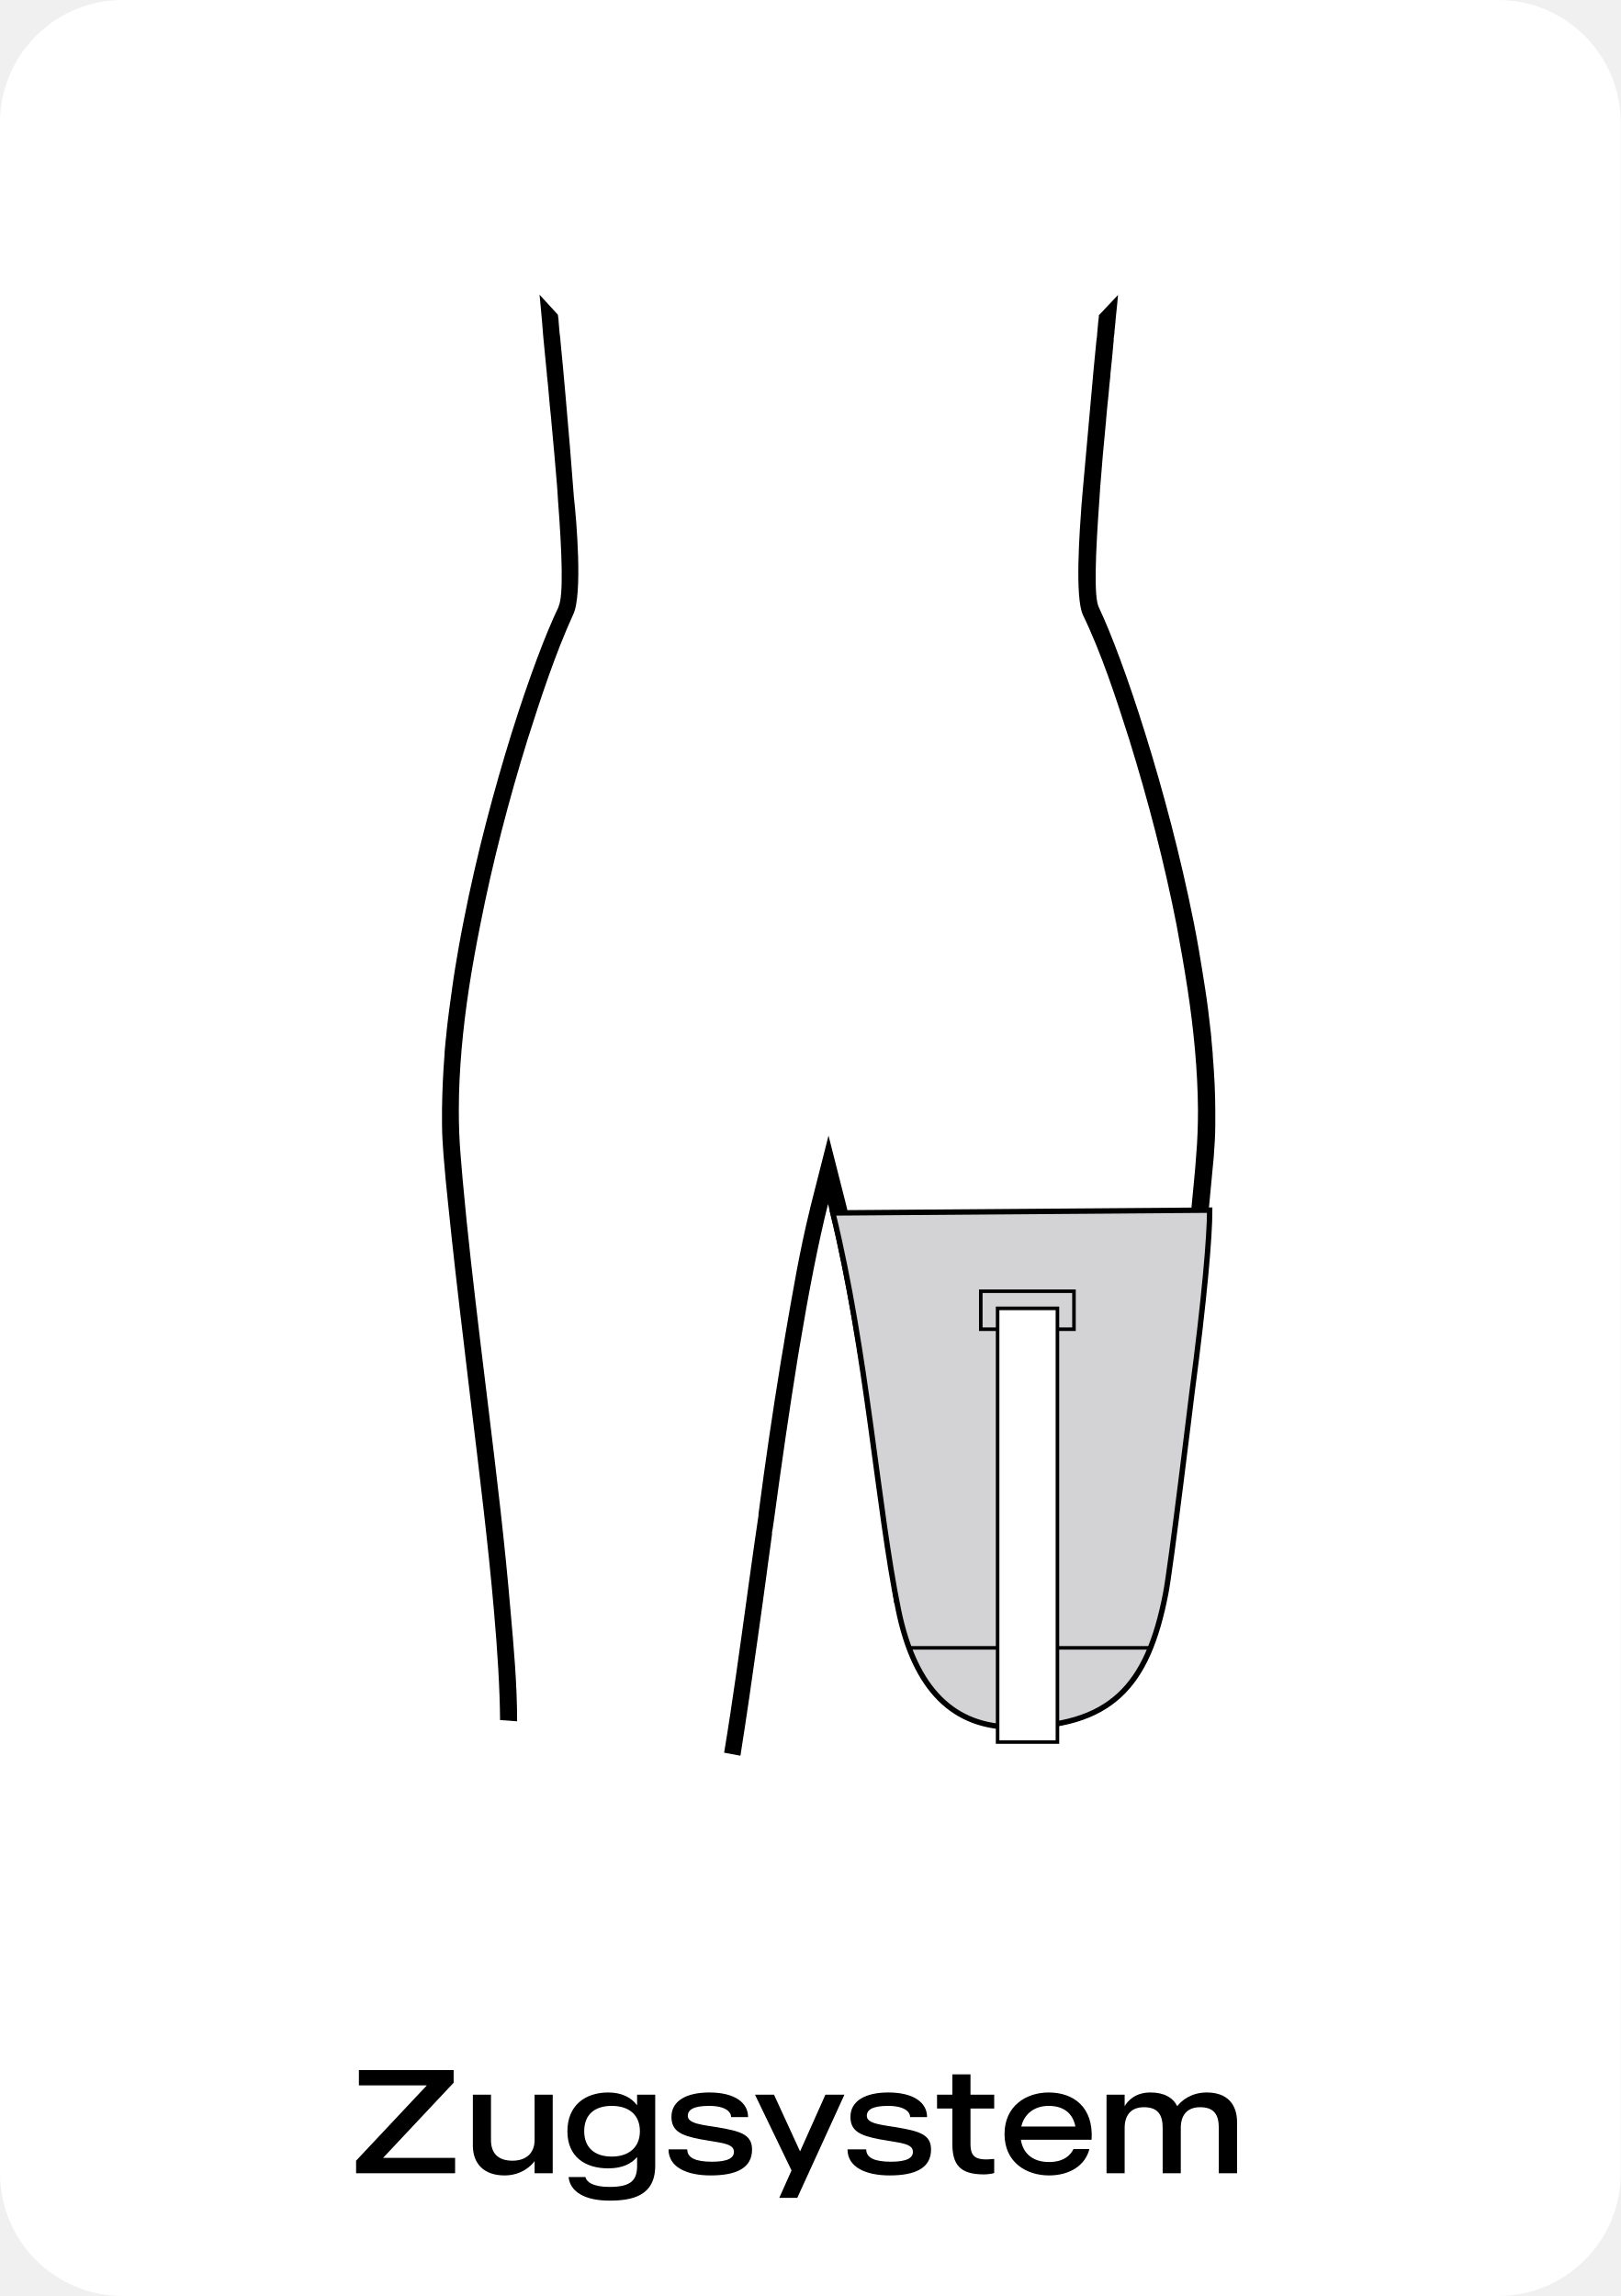
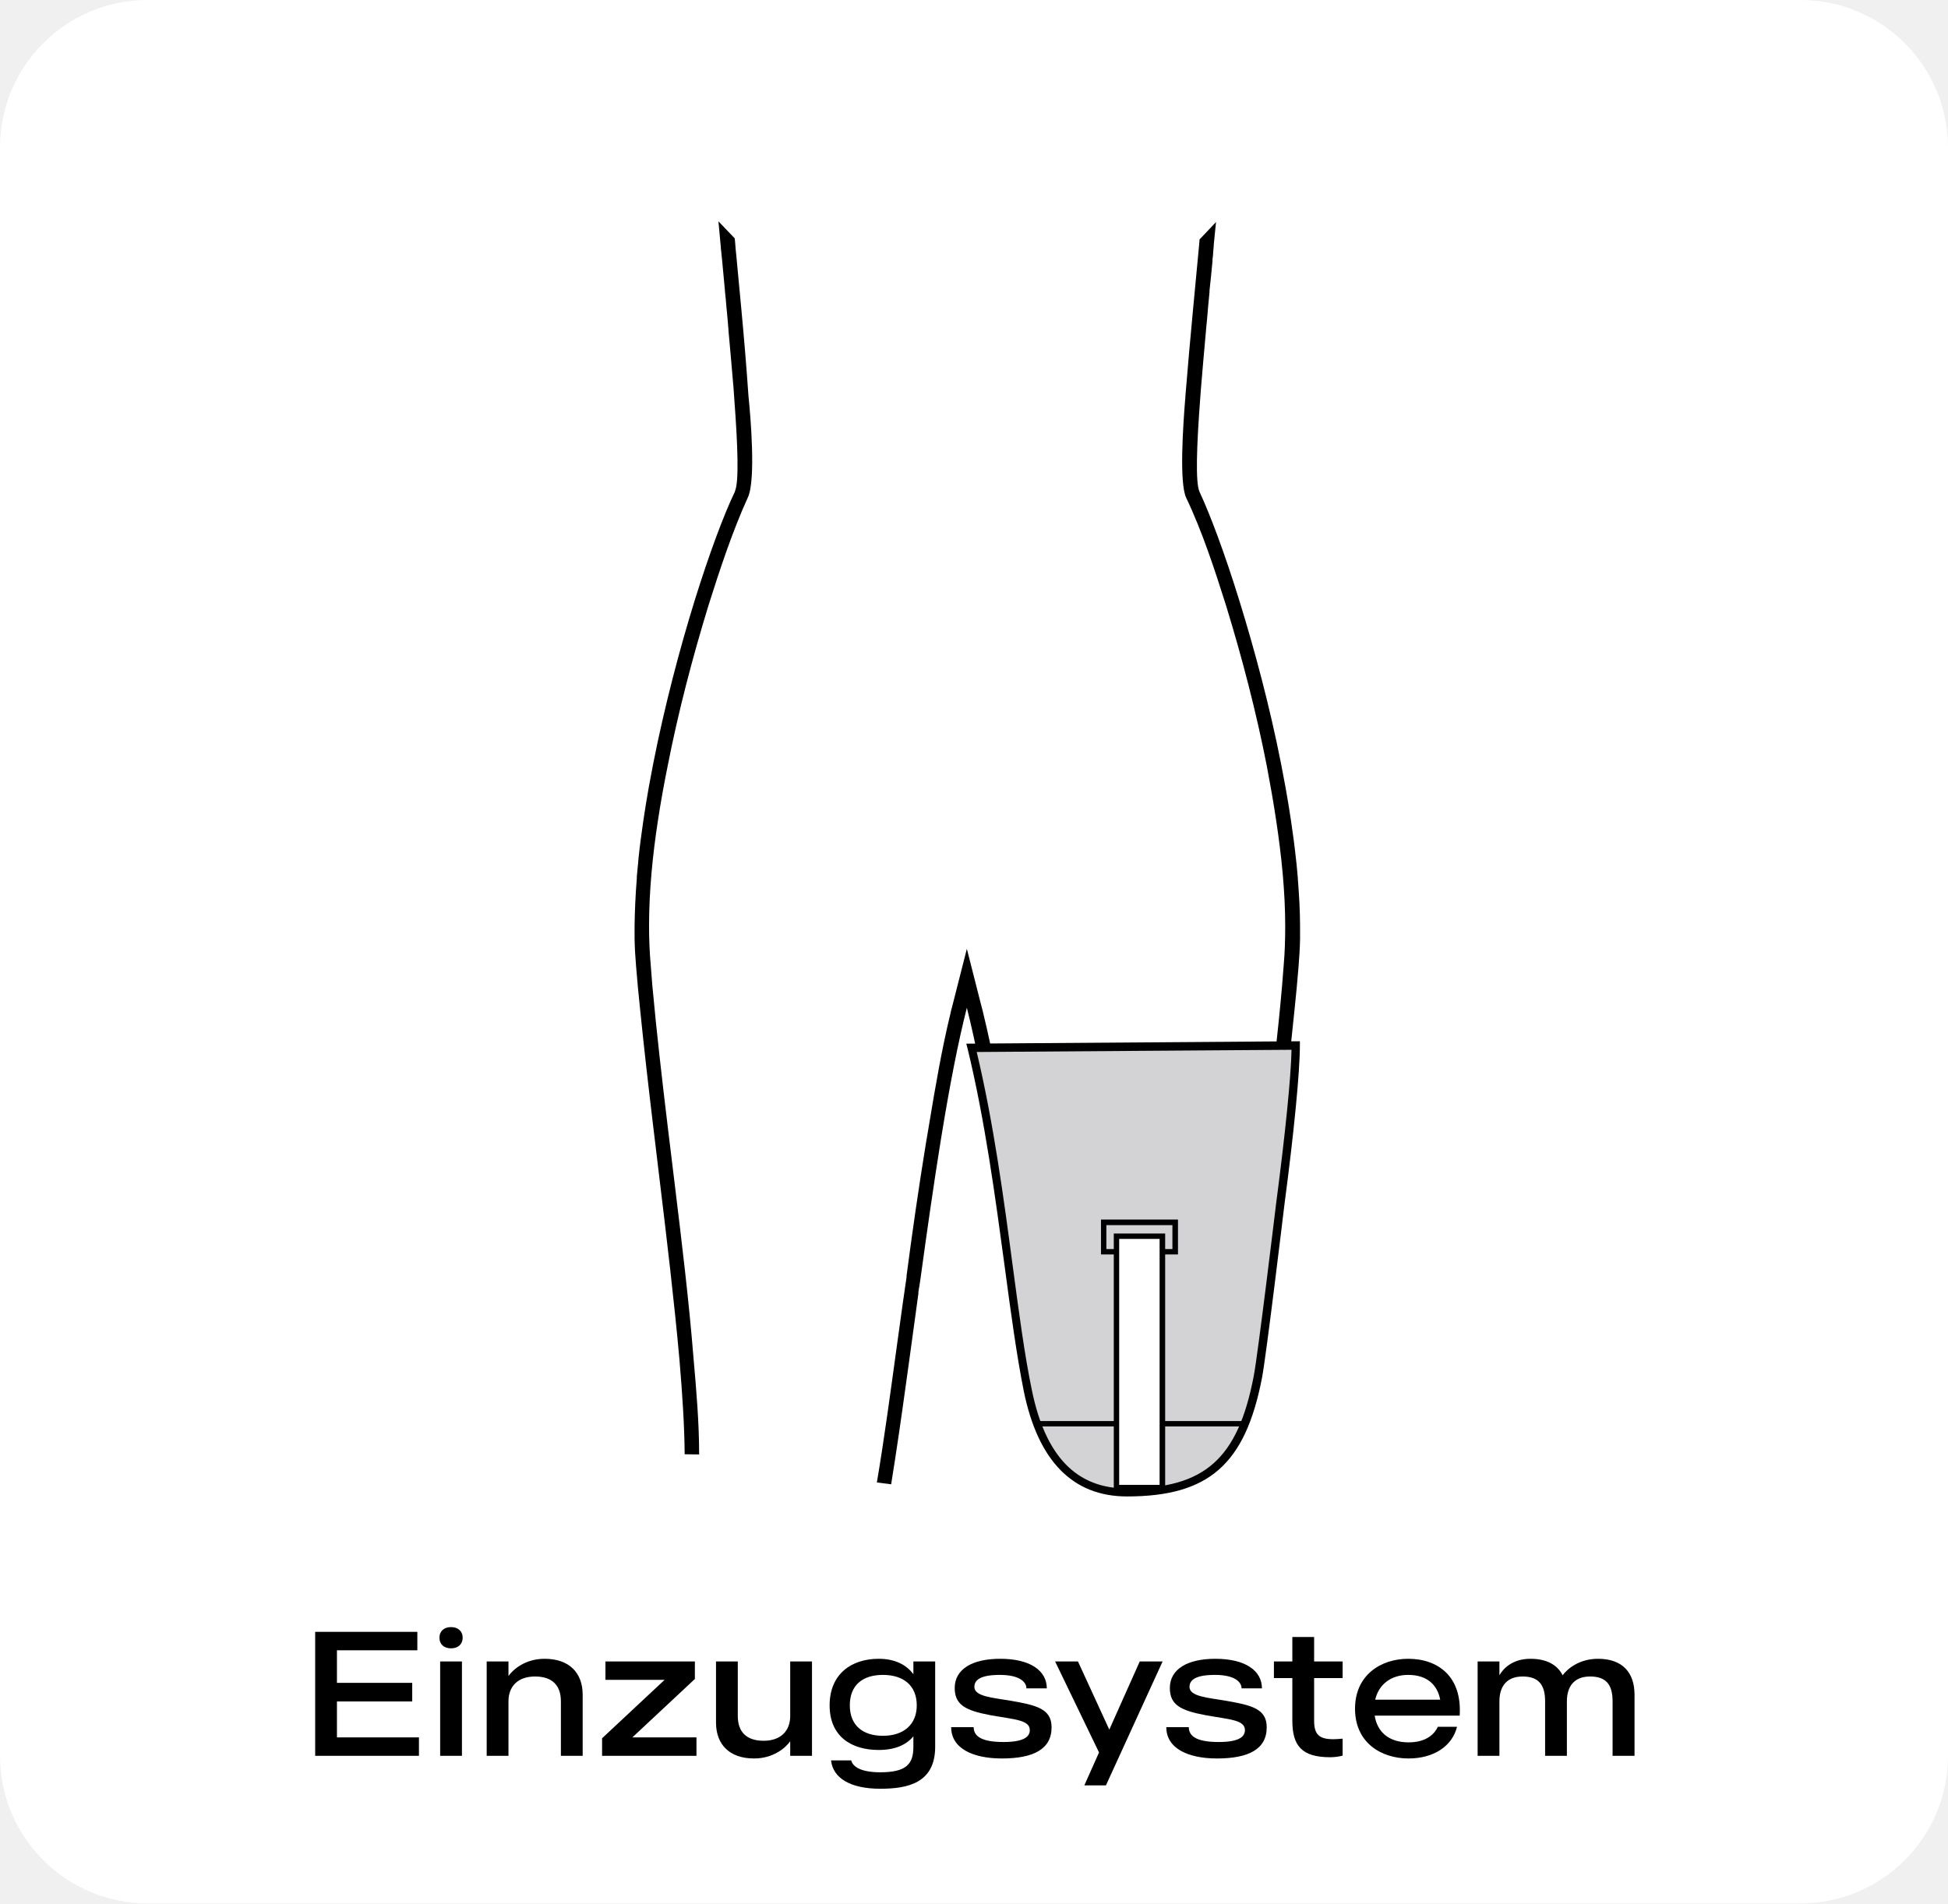
- <svg xmlns="http://www.w3.org/2000/svg" width="132" height="187" viewBox="0 0 132 187" fill="none">
-   <rect width="132" height="187" rx="10" fill="white" />
-   <path d="M31.198 175.752H37.066V177H29.002V175.98L34.762 169.848H29.23V168.6H36.946V169.632L31.198 175.752ZM43.54 170.604H45.016V177H43.54V176.016C43.24 176.436 42.424 177.18 41.092 177.18C39.424 177.18 38.512 176.232 38.512 174.744V170.604H39.988V174.3C39.988 175.38 40.576 175.98 41.74 175.98C42.904 175.98 43.54 175.308 43.54 174.3V170.604ZM51.888 170.604H53.364V176.388C53.364 178.86 51.48 179.232 49.644 179.232C47.64 179.232 46.44 178.524 46.308 177.312H47.676C47.772 177.696 48.252 178.116 49.644 178.116C51.432 178.116 51.888 177.54 51.888 176.388V175.68C51.42 176.244 50.664 176.604 49.536 176.604C47.676 176.604 46.212 175.68 46.212 173.58C46.212 171.468 47.676 170.424 49.536 170.424C50.664 170.424 51.42 170.844 51.888 171.468V170.604ZM49.824 175.644C51.204 175.644 52.116 174.9 52.116 173.58C52.116 172.248 51.228 171.516 49.824 171.516C48.432 171.516 47.58 172.224 47.58 173.58C47.58 174.924 48.444 175.644 49.824 175.644ZM58.419 173.256C60.231 173.568 61.251 173.808 61.251 175.068C61.251 176.556 60.015 177.18 57.879 177.18C55.935 177.18 54.447 176.508 54.447 175.056H55.971C55.971 175.752 56.655 176.064 57.999 176.064C59.307 176.064 59.775 175.74 59.775 175.26C59.775 174.552 58.707 174.54 57.075 174.24C55.419 173.928 54.687 173.544 54.687 172.404C54.687 171.12 55.887 170.424 57.771 170.424C59.823 170.424 60.927 171.24 60.927 172.428H59.547C59.547 172.02 59.115 171.516 57.747 171.516C56.463 171.516 56.019 171.84 56.019 172.332C56.019 172.98 57.279 173.064 58.419 173.256ZM67.226 170.604H68.774L64.934 179.004H63.47L64.466 176.772L61.49 170.604H63.038L65.162 175.224L67.226 170.604ZM72.997 173.256C74.809 173.568 75.829 173.808 75.829 175.068C75.829 176.556 74.593 177.18 72.457 177.18C70.513 177.18 69.025 176.508 69.025 175.056H70.549C70.549 175.752 71.233 176.064 72.577 176.064C73.885 176.064 74.353 175.74 74.353 175.26C74.353 174.552 73.285 174.54 71.653 174.24C69.997 173.928 69.265 173.544 69.265 172.404C69.265 171.12 70.465 170.424 72.349 170.424C74.401 170.424 75.505 171.24 75.505 172.428H74.125C74.125 172.02 73.693 171.516 72.325 171.516C71.041 171.516 70.597 171.84 70.597 172.332C70.597 172.98 71.857 173.064 72.997 173.256ZM80.973 171.732H79.041V174.612C79.041 175.692 79.473 175.992 80.973 175.836V176.988C80.757 177.048 80.433 177.096 80.133 177.096C78.189 177.096 77.565 176.304 77.565 174.612V171.732H76.317V170.604H77.565V168.948H79.041V170.604H80.973V171.732ZM85.413 170.424C87.441 170.424 89.073 171.624 88.905 174.276H83.145C83.313 175.368 84.093 176.088 85.437 176.088C86.685 176.088 87.213 175.488 87.429 175.032H88.725C88.401 176.34 87.153 177.18 85.437 177.18C83.613 177.18 81.813 176.136 81.813 173.808C81.813 171.516 83.577 170.424 85.413 170.424ZM83.181 173.196H87.585C87.393 172.188 86.697 171.516 85.413 171.516C84.225 171.516 83.409 172.188 83.181 173.196ZM98.281 170.424C99.949 170.424 100.753 171.372 100.753 172.86V177H99.265V173.304C99.265 172.224 98.869 171.624 97.741 171.624C96.625 171.624 96.169 172.344 96.169 173.304V177H94.693V173.304C94.693 172.224 94.285 171.624 93.169 171.624C92.053 171.624 91.597 172.344 91.597 173.304V177H90.121V170.604H91.597V171.54C91.837 171.12 92.449 170.424 93.697 170.424C94.801 170.424 95.521 170.832 95.881 171.54C96.205 171.108 96.997 170.424 98.281 170.424Z" fill="black" />
-   <g clip-path="url(#clip0_9399_4560)">
-     <rect width="63" height="119" transform="translate(36 24)" fill="white" />
-     <path fill-rule="evenodd" clip-rule="evenodd" d="M60.304 142.997C60.781 139.985 61.258 136.705 61.735 133.28C61.963 131.609 62.212 129.917 62.44 128.184L62.523 127.544C62.648 126.698 62.751 125.832 62.876 124.965V124.8C62.959 124.408 63 123.996 63.062 123.604C63.664 119.148 64.306 114.732 64.97 110.606C65.012 110.317 65.074 110.029 65.115 109.74C65.841 105.387 66.608 101.384 67.438 98.063C68.288 101.384 69.055 105.387 69.781 109.76C69.823 110.029 69.864 110.317 69.926 110.606C70.611 114.753 71.233 119.189 71.855 123.604C71.917 124.016 71.959 124.408 72.021 124.821V124.965C72.166 125.811 72.27 126.637 72.394 127.462L72.519 128.349C72.622 129.092 72.726 129.834 72.83 130.577H74.24C74.198 130.33 74.177 130.103 74.136 129.855C74.053 129.298 73.991 128.741 73.908 128.163C73.68 126.575 73.472 124.986 73.244 123.398V123.274C72.684 119.148 72.104 115.021 71.419 110.854C71.337 110.4 71.274 109.946 71.191 109.513C70.569 105.84 69.885 102.106 68.993 98.475V98.455C68.931 98.207 68.869 97.959 68.806 97.712L67.479 92.492L66.152 97.712C66.09 97.959 66.028 98.207 65.966 98.455V98.475C65.115 101.9 64.535 105.407 63.933 108.873C63.892 109.08 63.871 109.286 63.83 109.513C63.747 109.967 63.684 110.4 63.602 110.854C62.917 115.042 62.316 119.168 61.777 123.294V123.418C61.528 125.069 61.3 126.719 61.072 128.349C61.009 128.844 60.926 129.339 60.864 129.855C60.263 134.188 59.682 138.499 58.977 142.749" fill="black" />
-     <path fill-rule="evenodd" clip-rule="evenodd" d="M89.502 25.63C89.502 25.836 89.461 26.043 89.44 26.269C89.419 26.579 89.378 26.888 89.357 27.198C89.357 27.384 89.316 27.569 89.295 27.755C89.15 29.24 89.005 30.705 88.88 32.191C88.631 34.955 88.382 37.72 88.134 40.505C88.134 40.649 88.113 40.814 88.092 41C87.926 43.269 87.532 48.633 88.196 50.078C89.73 53.255 90.912 56.907 91.97 60.228C93.505 65.18 94.832 70.275 95.827 75.351C96.138 77.022 96.449 78.775 96.719 80.55C97.217 83.809 97.548 87.172 97.569 90.411C97.569 91.649 97.528 92.887 97.424 94.084C97.382 94.744 97.32 95.404 97.258 96.064C96.864 100.479 96.346 104.853 95.827 109.206C95.599 111.208 95.35 113.229 95.101 115.231C94.479 120.347 93.836 125.484 93.359 130.601H94.79C95.246 125.464 95.952 119.687 96.677 113.766C96.864 112.301 97.03 110.836 97.217 109.371C97.673 105.596 98.108 101.8 98.482 98.148C98.606 96.807 98.73 95.507 98.855 94.207C98.917 93.362 98.979 92.495 98.979 91.608C98.979 91.216 98.979 90.803 98.979 90.411C98.979 88.988 98.896 87.482 98.772 85.955V85.852C98.73 85.46 98.71 85.089 98.668 84.697C98.668 84.552 98.647 84.408 98.627 84.243C98.627 84.181 98.627 84.119 98.606 84.036C98.482 82.881 98.336 81.684 98.15 80.508C97.984 79.456 97.818 78.383 97.631 77.311C97.507 76.568 97.362 75.825 97.217 75.082C96.138 69.677 94.707 64.334 93.297 59.816C91.887 55.277 90.498 51.584 89.482 49.438C89.088 48.592 89.212 45.229 89.544 40.629C89.564 40.298 89.585 39.989 89.606 39.68C89.73 38.008 89.896 36.172 90.083 34.254V34.212C90.145 33.511 90.207 32.809 90.29 32.087C90.332 31.592 90.373 31.097 90.436 30.602V30.478C90.539 29.57 90.622 28.642 90.705 27.714V27.569L90.767 27.115V27.074V27.012L90.85 26.187V26.125C90.933 25.424 91.058 24.021 91.058 24.021L89.523 25.651L89.502 25.63ZM42.117 140.194C42.117 137.223 41.848 134.17 41.578 131.178C41.122 125.732 40.459 120.265 39.795 114.818C39.567 112.941 39.339 111.084 39.111 109.206C38.592 104.853 38.074 100.479 37.68 96.064C37.617 95.404 37.576 94.744 37.514 94.084C37.41 92.887 37.369 91.67 37.369 90.411C37.369 87.152 37.7 83.748 38.198 80.467C38.468 78.714 38.779 77.001 39.111 75.351C40.106 70.275 41.433 65.18 42.968 60.228C44.025 56.907 45.228 53.234 46.68 50.057C47.468 48.468 46.949 42.32 46.742 40.505C46.535 37.74 46.306 34.976 46.058 32.211C45.933 30.726 45.788 29.22 45.643 27.734C45.643 27.549 45.601 27.363 45.581 27.177C45.56 26.847 45.518 26.538 45.498 26.207C45.498 26.022 45.456 25.816 45.435 25.63L43.942 24C43.942 24 44.108 25.651 44.17 26.455V26.517L44.212 26.971V27.033L44.254 27.507C44.357 28.518 44.44 29.509 44.544 30.499V30.561C44.606 31.056 44.648 31.551 44.689 32.026C44.751 32.748 44.813 33.47 44.896 34.171V34.233C45.083 36.131 45.228 37.947 45.373 39.618C45.394 39.927 45.415 40.257 45.435 40.546V40.587C45.788 45.188 45.892 48.53 45.498 49.376V49.417C44.461 51.563 43.071 55.235 41.661 59.733C40.251 64.272 38.82 69.595 37.763 75C37.617 75.743 37.472 76.485 37.348 77.207C37.161 78.28 36.975 79.374 36.83 80.447C36.664 81.643 36.498 82.819 36.373 83.995C36.373 84.057 36.373 84.14 36.352 84.201C36.352 84.325 36.332 84.449 36.311 84.593C36.27 84.965 36.249 85.336 36.207 85.707V85.79V85.852C36.083 87.379 36.021 88.885 36 90.308C36 90.721 36 91.113 36 91.525C36 92.413 36.062 93.258 36.124 94.104C36.228 95.404 36.352 96.725 36.498 98.066C36.871 101.717 37.306 105.513 37.763 109.289C37.929 110.754 38.115 112.218 38.281 113.663C39.028 119.852 39.774 125.876 40.23 131.199C40.521 134.5 40.707 137.512 40.728 140.091" fill="black" />
-     <path d="M67.832 98.789C70.611 110.137 71.482 122.866 73.162 131.077C74.51 137.7 77.745 140.671 82.535 140.671C90.457 140.671 93.463 137.39 94.936 129.798C95.35 127.714 97.072 113.479 97.072 113.479C98.109 105.68 98.523 100.687 98.523 98.562L67.832 98.789Z" fill="#D3D3D5" stroke="black" stroke-width="0.44" stroke-miterlimit="10" />
-     <path d="M74.157 134.211H93.712" stroke="black" stroke-width="0.29" stroke-miterlimit="10" />
-     <path d="M87.47 105.164H79.88V108.259H87.47V105.164Z" stroke="black" stroke-width="0.29" stroke-miterlimit="10" />
-     <path d="M86.122 106.562H81.249V141.883H86.122V106.562Z" fill="white" stroke="black" stroke-width="0.29" stroke-miterlimit="10" />
-   </g>
-   <defs>
-     <clipPath id="clip0_9399_4560">
-       <rect width="63" height="119" fill="white" transform="translate(36 24)" />
-     </clipPath>
-   </defs>
+ <svg xmlns="http://www.w3.org/2000/svg" width="132" height="129" viewBox="0 0 132 129" fill="none">
+   <rect width="132" height="129" rx="10" fill="white" />
+   <path d="M28.389 117.752V119H21.357V110.6H28.28V111.848H22.832V114.056H27.933V115.316H22.832V117.752H28.389ZM29.826 119V112.604H31.302V119H29.826ZM30.558 111.716C30.102 111.716 29.778 111.452 29.778 110.996C29.778 110.54 30.102 110.276 30.558 110.276C31.026 110.276 31.35 110.54 31.35 110.996C31.35 111.452 31.026 111.716 30.558 111.716ZM36.903 112.424C38.571 112.424 39.483 113.372 39.483 114.86V119H38.007V115.304C38.007 114.224 37.419 113.624 36.255 113.624C35.091 113.624 34.455 114.296 34.455 115.304V119H32.979V112.604H34.455V113.588C34.755 113.168 35.571 112.424 36.903 112.424ZM42.85 117.752H47.194V119H40.798V117.812L45.034 113.852H41.026V112.604H47.086V113.792L42.85 117.752ZM53.546 112.604H55.022V119H53.546V118.016C53.246 118.436 52.43 119.18 51.098 119.18C49.43 119.18 48.518 118.232 48.518 116.744V112.604H49.994V116.3C49.994 117.38 50.582 117.98 51.746 117.98C52.91 117.98 53.546 117.308 53.546 116.3V112.604ZM61.893 112.604H63.369V118.388C63.369 120.86 61.485 121.232 59.649 121.232C57.645 121.232 56.445 120.524 56.313 119.312H57.681C57.777 119.696 58.257 120.116 59.649 120.116C61.437 120.116 61.893 119.54 61.893 118.388V117.68C61.425 118.244 60.669 118.604 59.541 118.604C57.681 118.604 56.217 117.68 56.217 115.58C56.217 113.468 57.681 112.424 59.541 112.424C60.669 112.424 61.425 112.844 61.893 113.468V112.604ZM59.829 117.644C61.209 117.644 62.121 116.9 62.121 115.58C62.121 114.248 61.233 113.516 59.829 113.516C58.437 113.516 57.585 114.224 57.585 115.58C57.585 116.924 58.449 117.644 59.829 117.644ZM68.425 115.256C70.237 115.568 71.257 115.808 71.257 117.068C71.257 118.556 70.021 119.18 67.885 119.18C65.941 119.18 64.453 118.508 64.453 117.056H65.977C65.977 117.752 66.661 118.064 68.005 118.064C69.313 118.064 69.781 117.74 69.781 117.26C69.781 116.552 68.713 116.54 67.081 116.24C65.425 115.928 64.693 115.544 64.693 114.404C64.693 113.12 65.893 112.424 67.777 112.424C69.829 112.424 70.933 113.24 70.933 114.428H69.553C69.553 114.02 69.121 113.516 67.753 113.516C66.469 113.516 66.025 113.84 66.025 114.332C66.025 114.98 67.285 115.064 68.425 115.256ZM77.232 112.604H78.78L74.94 121.004H73.476L74.472 118.772L71.496 112.604H73.044L75.168 117.224L77.232 112.604ZM83.003 115.256C84.815 115.568 85.835 115.808 85.835 117.068C85.835 118.556 84.599 119.18 82.463 119.18C80.519 119.18 79.031 118.508 79.031 117.056H80.555C80.555 117.752 81.239 118.064 82.583 118.064C83.891 118.064 84.359 117.74 84.359 117.26C84.359 116.552 83.291 116.54 81.659 116.24C80.003 115.928 79.271 115.544 79.271 114.404C79.271 113.12 80.471 112.424 82.355 112.424C84.407 112.424 85.511 113.24 85.511 114.428H84.131C84.131 114.02 83.699 113.516 82.331 113.516C81.047 113.516 80.603 113.84 80.603 114.332C80.603 114.98 81.863 115.064 83.003 115.256ZM90.979 113.732H89.047V116.612C89.047 117.692 89.479 117.992 90.979 117.836V118.988C90.763 119.048 90.439 119.096 90.139 119.096C88.195 119.096 87.571 118.304 87.571 116.612V113.732H86.323V112.604H87.571V110.948H89.047V112.604H90.979V113.732ZM95.419 112.424C97.447 112.424 99.079 113.624 98.911 116.276H93.151C93.319 117.368 94.099 118.088 95.443 118.088C96.691 118.088 97.219 117.488 97.435 117.032H98.731C98.407 118.34 97.159 119.18 95.443 119.18C93.619 119.18 91.819 118.136 91.819 115.808C91.819 113.516 93.583 112.424 95.419 112.424ZM93.187 115.196H97.591C97.399 114.188 96.703 113.516 95.419 113.516C94.231 113.516 93.415 114.188 93.187 115.196ZM108.287 112.424C109.955 112.424 110.759 113.372 110.759 114.86V119H109.271V115.304C109.271 114.224 108.875 113.624 107.747 113.624C106.631 113.624 106.175 114.344 106.175 115.304V119H104.699V115.304C104.699 114.224 104.291 113.624 103.175 113.624C102.059 113.624 101.603 114.344 101.603 115.304V119H100.127V112.604H101.603V113.54C101.843 113.12 102.455 112.424 103.703 112.424C104.807 112.424 105.527 112.832 105.887 113.54C106.211 113.108 107.003 112.424 108.287 112.424Z" fill="black" />
+   <path fill-rule="evenodd" clip-rule="evenodd" d="M60.386 100.598C60.739 98.424 61.078 96.06 61.417 93.609C61.581 92.402 61.757 91.182 61.92 89.95L61.983 89.498C62.071 88.882 62.147 88.266 62.234 87.65V87.537C62.285 87.248 62.335 86.958 62.373 86.669C62.813 83.463 63.265 80.283 63.743 77.316C63.781 77.102 63.806 76.901 63.844 76.7C64.359 73.57 64.912 70.678 65.516 68.302C66.119 70.691 66.672 73.57 67.188 76.713C67.225 76.914 67.251 77.115 67.288 77.316C67.766 80.296 68.231 83.489 68.671 86.669C68.709 86.971 68.746 87.26 68.784 87.537V87.65C68.885 88.253 68.96 88.857 69.048 89.448L69.136 90.089C69.212 90.629 69.287 91.157 69.362 91.685H70.368C70.343 91.509 70.318 91.346 70.293 91.17C70.242 90.767 70.18 90.365 70.129 89.963C69.978 88.819 69.815 87.675 69.652 86.543V86.456C69.262 83.489 68.835 80.522 68.344 77.517C68.294 77.19 68.244 76.876 68.181 76.549C67.741 73.909 67.251 71.219 66.609 68.604V68.591C66.559 68.415 66.521 68.24 66.471 68.064L65.516 64.305L64.56 68.064C64.51 68.24 64.472 68.415 64.422 68.591V68.617C63.819 71.081 63.391 73.608 62.976 76.097C62.951 76.248 62.926 76.398 62.901 76.549C62.85 76.876 62.788 77.19 62.737 77.517C62.247 80.522 61.82 83.501 61.43 86.468V86.556C61.254 87.738 61.09 88.919 60.927 90.114C60.877 90.478 60.827 90.83 60.776 91.195C60.349 94.3 59.934 97.418 59.419 100.473" fill="black" />
+   <path fill-rule="evenodd" clip-rule="evenodd" d="M81.293 16.144C81.28 16.295 81.267 16.446 81.255 16.597C81.23 16.823 81.217 17.037 81.192 17.263C81.179 17.401 81.167 17.539 81.154 17.665C81.054 18.734 80.953 19.79 80.853 20.858C80.664 22.845 80.488 24.843 80.325 26.842C80.325 26.943 80.312 27.056 80.299 27.194C80.174 28.829 79.897 32.688 80.375 33.731C81.469 36.019 82.323 38.647 83.078 41.035C84.171 44.593 85.127 48.264 85.843 51.922C86.07 53.129 86.296 54.386 86.485 55.669C86.837 58.007 87.088 60.433 87.088 62.759C87.088 63.651 87.063 64.544 86.987 65.399C86.95 65.877 86.912 66.354 86.874 66.832C86.598 70 86.221 73.143 85.856 76.286C85.68 77.731 85.504 79.177 85.328 80.623C84.875 84.306 84.423 87.99 84.083 91.686H85.102C85.441 87.99 85.931 83.829 86.447 79.579C86.573 78.523 86.698 77.467 86.824 76.411C87.151 73.683 87.465 70.968 87.729 68.341C87.83 67.385 87.918 66.43 87.993 65.499C88.043 64.896 88.081 64.267 88.094 63.639C88.094 63.35 88.094 63.061 88.094 62.771C88.094 61.741 88.031 60.672 87.943 59.566V59.503C87.918 59.226 87.893 58.95 87.867 58.673C87.867 58.573 87.842 58.459 87.83 58.359C87.83 58.309 87.83 58.258 87.817 58.221C87.729 57.378 87.616 56.536 87.49 55.681C87.377 54.914 87.251 54.147 87.113 53.381C87.013 52.853 86.912 52.312 86.811 51.784C86.045 47.887 85.014 44.053 84.008 40.797C83.002 37.528 81.997 34.863 81.28 33.329C81.003 32.726 81.079 30.312 81.33 26.981C81.343 26.742 81.368 26.528 81.381 26.302C81.481 25.095 81.594 23.775 81.72 22.405V22.379C81.77 21.877 81.821 21.374 81.858 20.858C81.896 20.506 81.921 20.142 81.959 19.79V19.689C82.034 19.035 82.097 18.369 82.16 17.703V17.602L82.198 17.275V17.25V17.213L82.248 16.622V16.571C82.298 16.069 82.399 15.05 82.399 15.05L81.293 16.219V16.144ZM47.375 98.575C47.375 96.425 47.186 94.238 46.998 92.088C46.683 88.166 46.206 84.243 45.728 80.321C45.565 78.976 45.401 77.631 45.238 76.286C44.861 73.143 44.496 70 44.207 66.832C44.169 66.354 44.131 65.877 44.094 65.399C44.018 64.544 43.981 63.664 43.981 62.759C43.981 60.408 44.219 57.969 44.584 55.606C44.773 54.349 44.999 53.117 45.238 51.935C45.954 48.277 46.91 44.618 48.003 41.048C48.758 38.659 49.625 36.019 50.669 33.731C51.234 32.587 50.857 28.175 50.719 26.855C50.581 24.869 50.417 22.882 50.229 20.896C50.128 19.827 50.027 18.746 49.927 17.678C49.914 17.539 49.902 17.401 49.889 17.275C49.864 17.049 49.839 16.81 49.826 16.584C49.814 16.446 49.801 16.307 49.789 16.157L48.682 15C48.682 15 48.795 16.182 48.846 16.773V16.823L48.883 17.15V17.187L48.921 17.527C48.984 18.256 49.059 18.973 49.122 19.677V19.727C49.16 20.079 49.198 20.431 49.223 20.783C49.273 21.311 49.323 21.814 49.361 22.329V22.379C49.487 23.75 49.6 25.057 49.701 26.251C49.713 26.478 49.738 26.704 49.751 26.93V26.968C50.002 30.274 50.078 32.675 49.801 33.291V33.317C49.059 34.85 48.066 37.503 47.061 40.734C46.055 43.99 45.037 47.837 44.27 51.721C44.169 52.262 44.069 52.79 43.968 53.318C43.83 54.097 43.704 54.877 43.591 55.643C43.465 56.498 43.352 57.353 43.264 58.195C43.264 58.246 43.264 58.296 43.251 58.346C43.251 58.434 43.239 58.535 43.226 58.623C43.201 58.899 43.176 59.163 43.151 59.427V59.49V59.541C43.063 60.647 43.013 61.715 43 62.759C43 63.048 43 63.35 43 63.626C43.013 64.267 43.05 64.883 43.101 65.474C43.176 66.417 43.264 67.36 43.365 68.315C43.629 70.943 43.943 73.671 44.27 76.399C44.395 77.455 44.521 78.498 44.647 79.542C45.187 83.992 45.703 88.342 46.042 92.163C46.243 94.539 46.382 96.702 46.394 98.562" fill="black" />
+   <path d="M65.83 71.007C67.829 79.179 68.445 88.331 69.64 94.239C70.608 99.004 72.921 101.141 76.353 101.141C82.035 101.141 84.172 98.778 85.228 93.322C85.517 91.813 86.749 81.58 86.749 81.58C87.491 75.973 87.793 72.377 87.793 70.844L65.818 70.995L65.83 71.007Z" fill="#D3D3D5" />
+   <path d="M76.365 101.421C72.694 101.421 70.343 99.019 69.375 94.293C68.897 91.904 68.495 88.962 68.08 85.845C67.452 81.206 66.748 75.938 65.566 71.073L65.478 70.734L88.082 70.57V70.847C88.082 72.645 87.692 76.668 87.038 81.621C86.988 82.035 85.806 91.879 85.517 93.375C84.385 99.246 81.909 101.421 76.365 101.421ZM66.182 71.287C67.326 76.089 68.017 81.231 68.621 85.782C69.036 88.887 69.425 91.829 69.916 94.192C70.834 98.693 72.933 100.88 76.352 100.88C81.62 100.88 83.87 98.894 84.951 93.287C85.24 91.803 86.46 81.671 86.472 81.57C87.088 76.881 87.478 73.034 87.516 71.149L66.182 71.299V71.287Z" fill="black" />
+   <path d="M84.21 96.312H70.218V96.677H84.21V96.312Z" fill="black" />
+   <path d="M79.822 85.02H74.605V82.656H79.822V85.02ZM74.969 84.655H79.445V83.033H74.969V84.655Z" fill="black" />
+   <path d="M78.766 83.789H75.648V100.823H78.766V83.789Z" fill="white" />
+   <path d="M78.954 101.013H75.472V83.602H78.954V101.013ZM75.837 100.636H78.577V83.966H75.837V100.636Z" fill="black" />
</svg>
